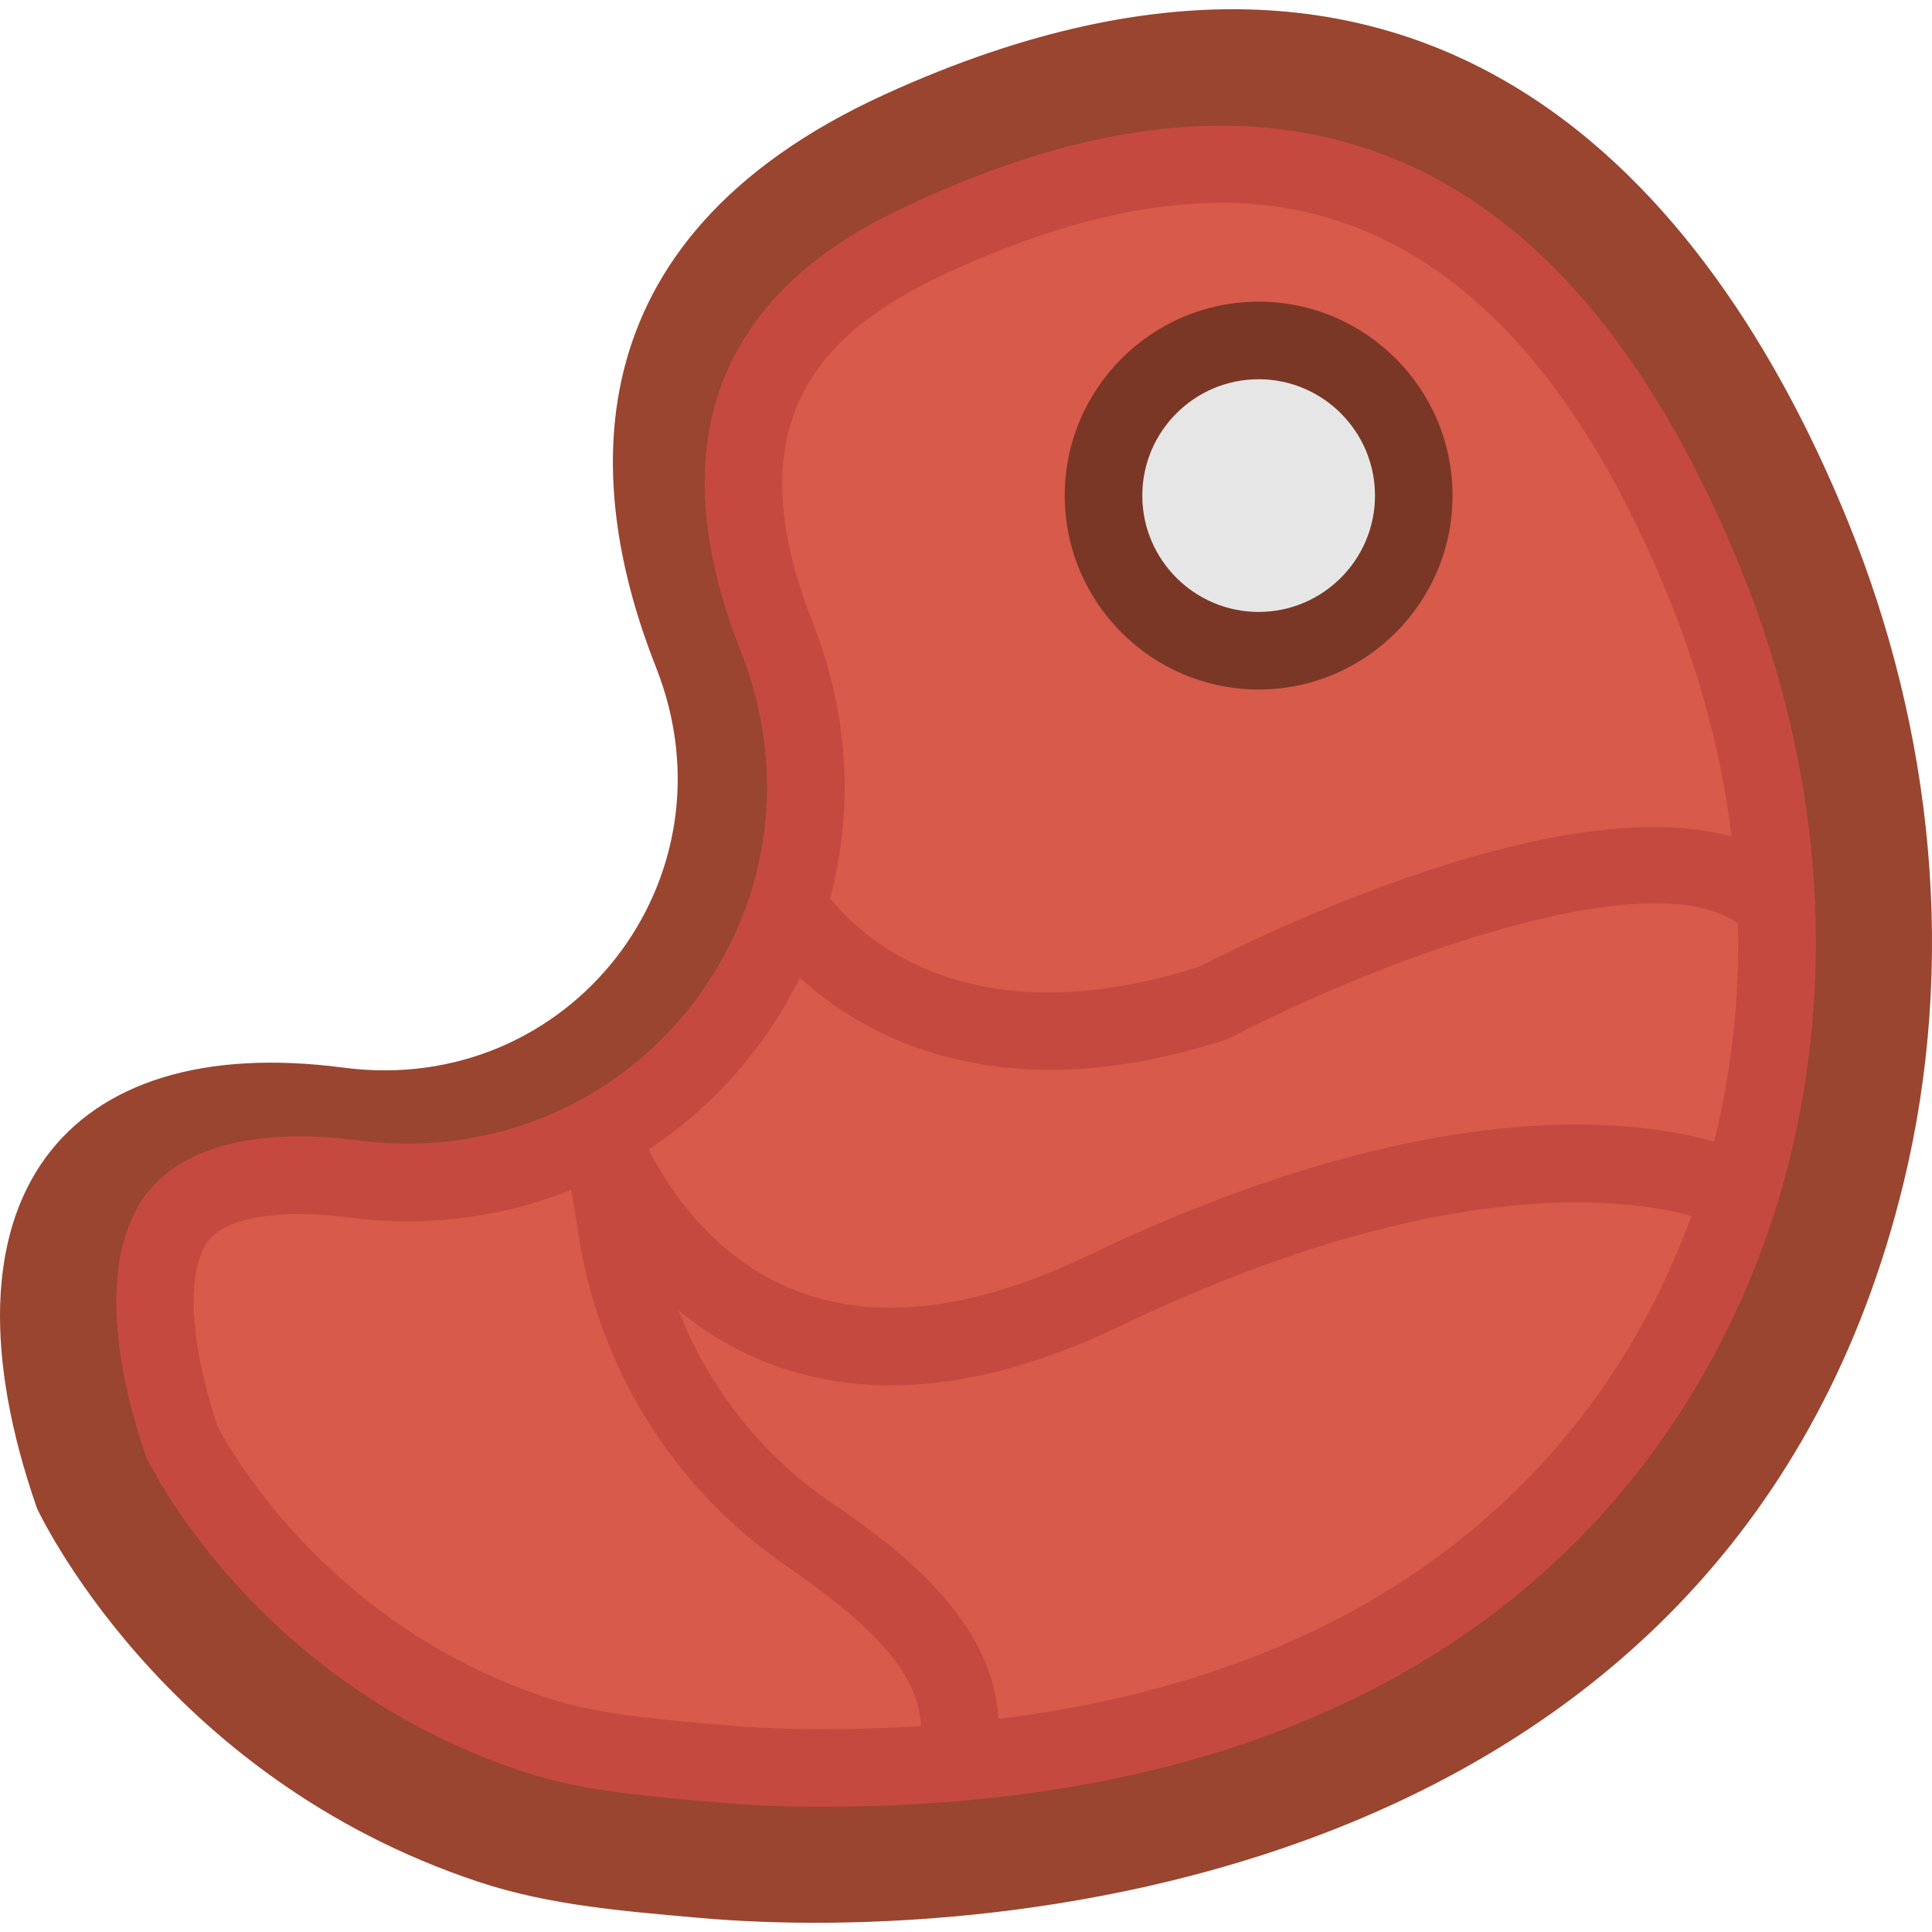
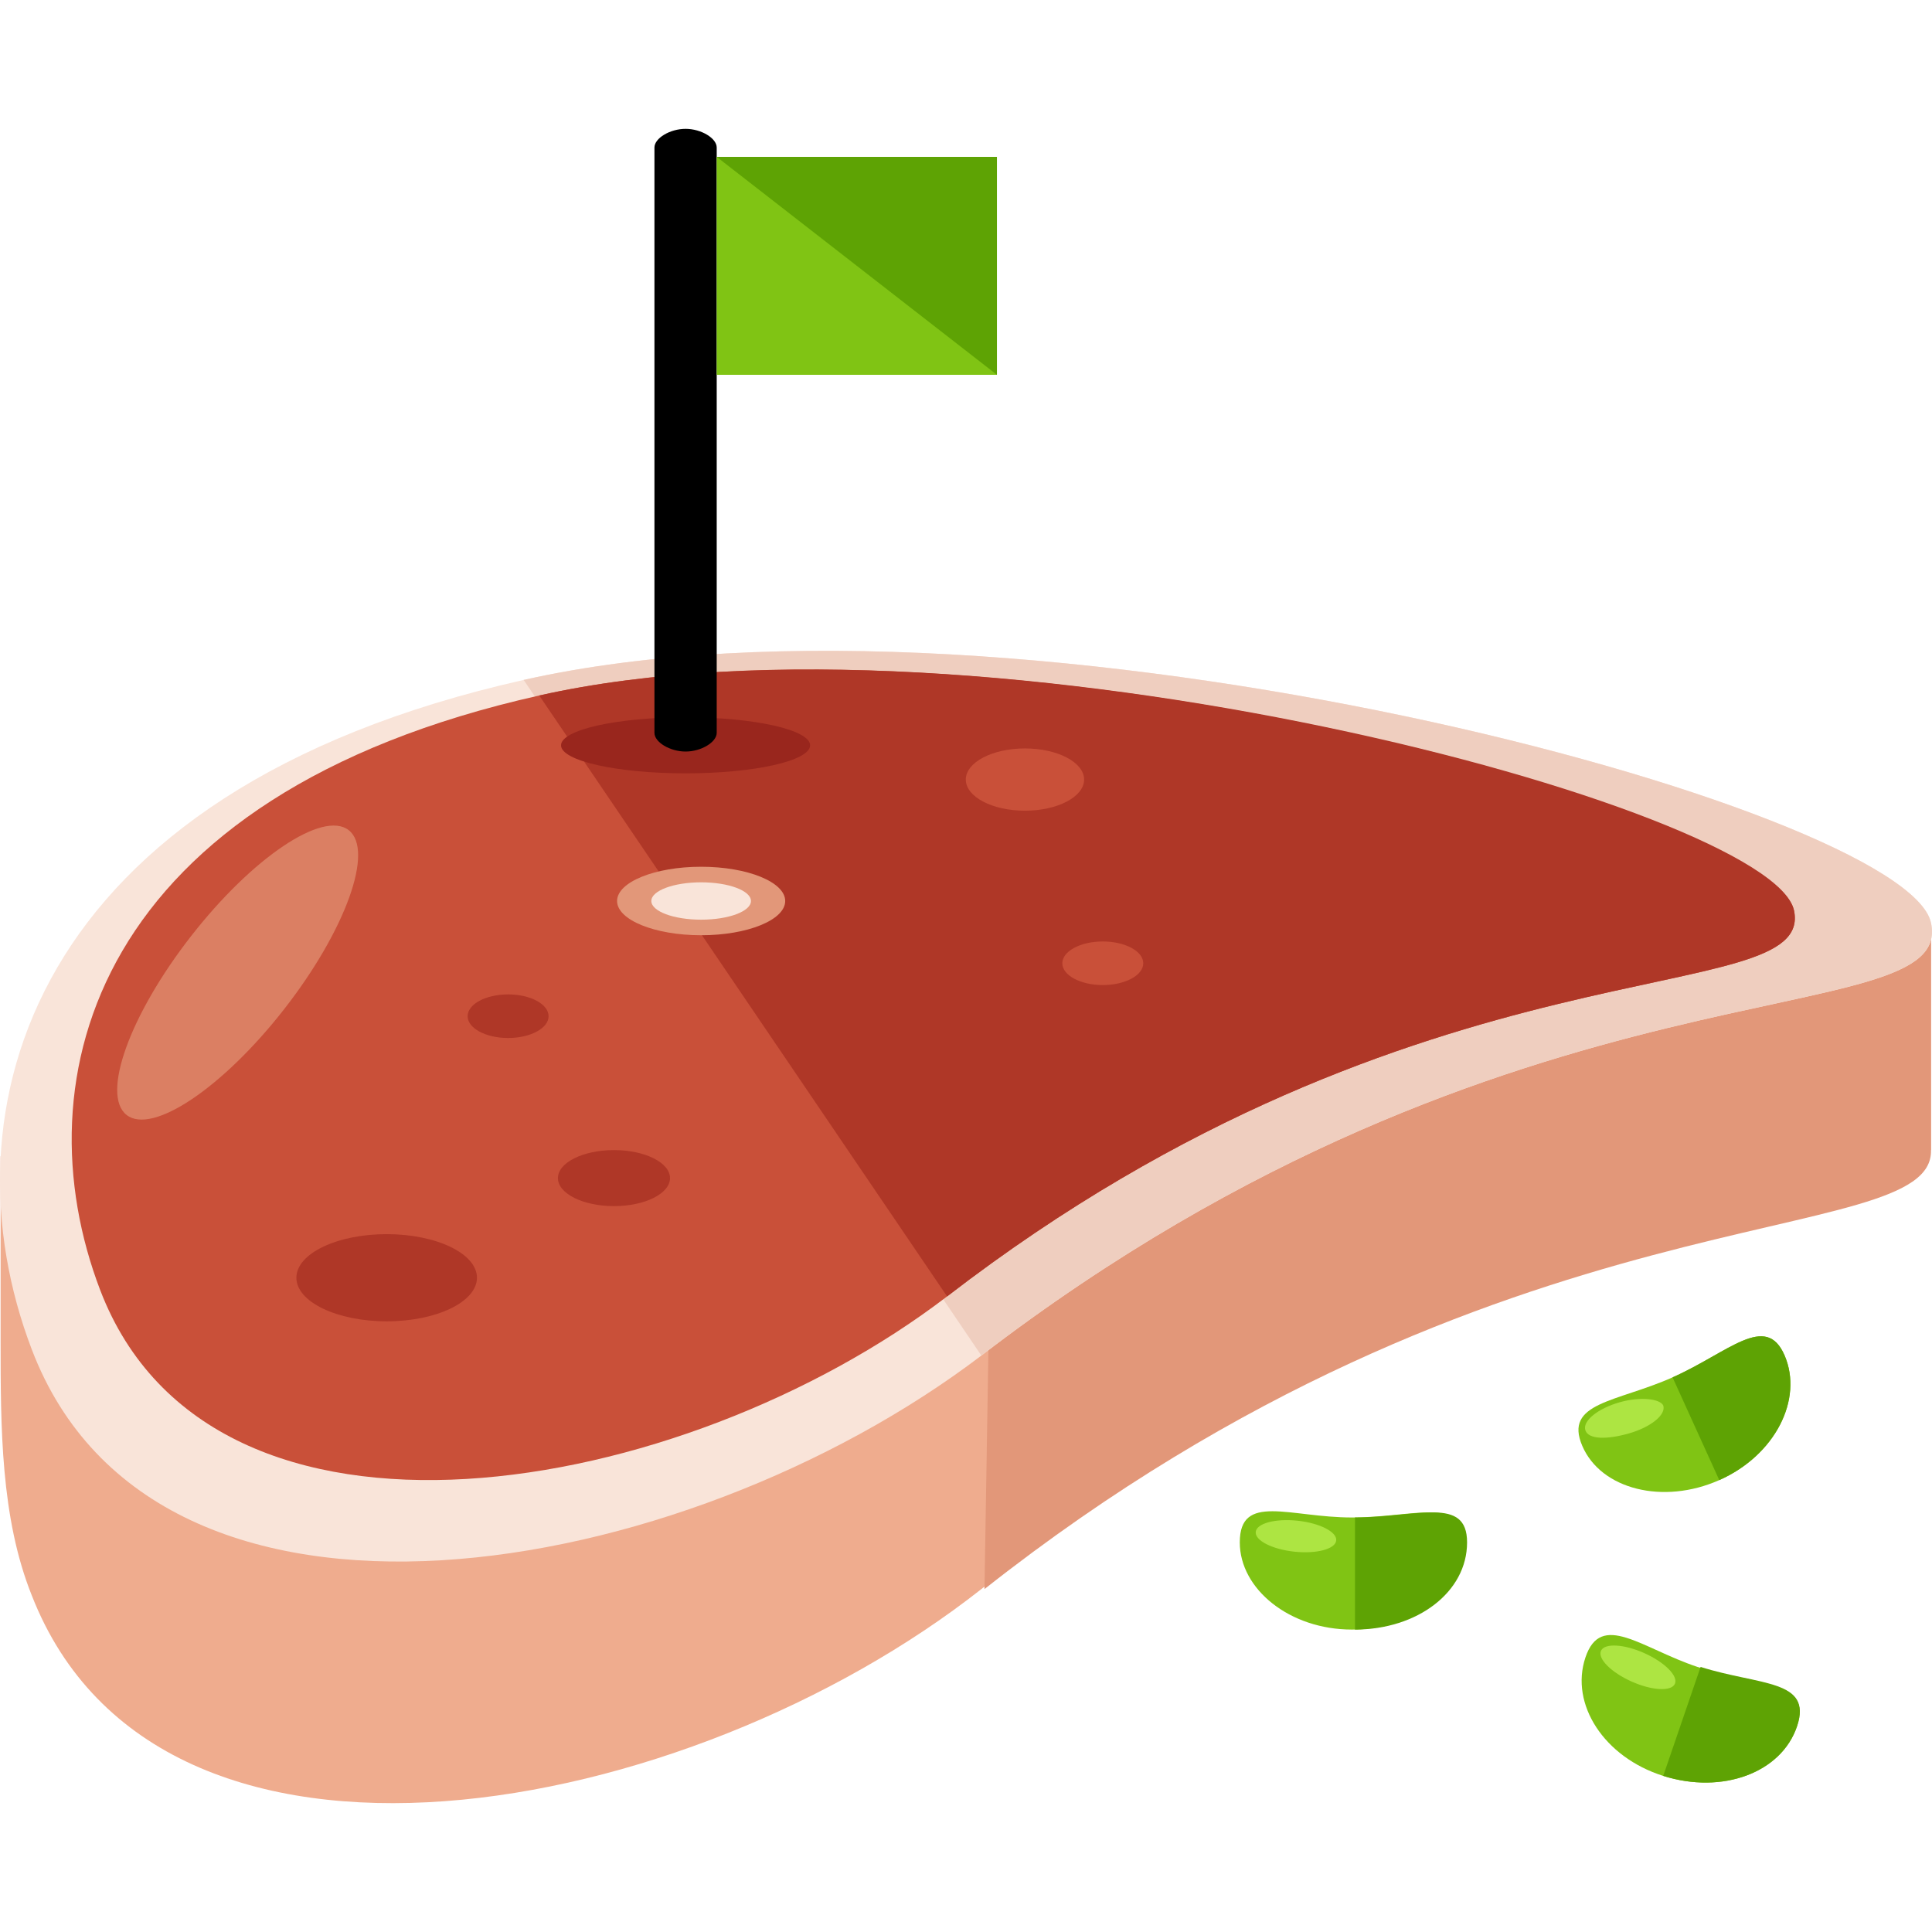
- <svg xmlns="http://www.w3.org/2000/svg" version="1.1" id="Capa_1" x="0px" y="0px" viewBox="0 0 49.818 49.818" style="enable-background:new 0 0 49.818 49.818;" xml:space="preserve">
+ <svg xmlns="http://www.w3.org/2000/svg" version="1.1" id="Layer_1" x="0px" y="0px" viewBox="0 0 496.414 496.414" style="enable-background:new 0 0 496.414 496.414;" xml:space="preserve">
+   <path style="fill:#EFAC8E;" d="M496.154,239.505l-109.6,8.8c-78.4-18.4-181.6-28.8-253.6-12c-36.8,8.8-66.4,22.4-87.2,38.4  l-45.6,22.4v47.2c0,22.4,0,45.6,8,65.6c32.8,84,168.8,57.6,244-1.6c132.8-104.8,244-86.4,243.2-112.8h0.8V239.505z" />
+   <path style="fill:#E29779;" d="M252.954,408.305c132.8-104.8,244-86.4,243.2-112.8l0,0v-56l-109.6,8.8  c-78.4-18.4-59.2-51.2-130.4-33.6" />
+   <path style="fill:#F9E4D9;" d="M496.154,237.105c6.4,29.6-106.4,5.6-244,111.2c-76.8,58.4-212,82.4-244-1.6  c-23.2-60.8-1.6-143.2,126.4-172S489.754,207.505,496.154,237.105z" />
+   <path style="fill:#EFCEBF;" d="M134.554,174.705c128-28.8,355.2,32.8,361.6,62.4s-106.4,5.6-244,111.2" />
+   <path style="fill:#C95039;" d="M460.954,233.905c5.6,26.4-95.2,4.8-217.6,99.2c-68,52-188.8,73.6-217.6-1.6  c-20.8-54.4-1.6-127.2,112.8-152.8C252.154,153.105,454.554,207.505,460.954,233.905z" />
+   <path style="fill:#AF3727;" d="M138.554,178.705c114.4-25.6,316.8,28.8,322.4,55.2s-95.2,4.8-217.6,99.2" />
+   <ellipse style="fill:#E29779;" cx="180.154" cy="231.505" rx="21.6" ry="8.8" />
+   <ellipse style="fill:#F9E4D9;" cx="180.154" cy="231.505" rx="12.8" ry="4.8" />
+   <ellipse transform="matrix(0.6149 -0.7886 0.7886 0.6149 -173.5527 144.3931)" style="fill:#DB7F63;" cx="61.068" cy="249.897" rx="46.4" ry="15.2" />
  <g>
-     <path style="fill:#994530;" d="M0.953,38.891c0,0,3.184,6.921,11.405,9.64c1.827,0.604,3.751,0.751,5.667,0.922   c7.866,0.703,26.714-0.971,31.066-18.976c1.367-5.656,0.76-11.612-1.429-17.003C44.51,5.711,37.447-4.233,22.831,2.427   c-8.328,3.795-7.696,10.279-5.913,14.787c2.157,5.456-2.243,11.081-8.06,10.316C1.669,26.584-1.825,30.904,0.953,38.891z" />
-     <g>
-       <path style="fill:#D75A4A;" d="M4.69,37.18c0.402,0.785,3.058,5.552,9.111,7.554c1.335,0.441,2.863,0.577,4.482,0.72l0.282,0.025    c0.818,0.073,1.698,0.11,2.617,0.11c18.18,0,22.854-11.218,24.02-16.041c1.134-4.693,0.706-9.703-1.235-14.488    C41.049,7.874,36.856,4.229,31.506,4.229c-2.21,0-4.683,0.615-7.349,1.83c-2.992,1.364-6.676,3.921-4.13,10.36    c1.284,3.25,0.912,6.746-1.023,9.591c-2.17,3.191-6.002,4.901-9.895,4.39c-0.493-0.065-0.966-0.099-1.404-0.099    c-1.077,0-2.502,0.198-3.173,1.143C3.765,32.524,3.823,34.609,4.69,37.18z" />
-       <path style="fill:#C64940;" d="M21.184,46.589c-0.948,0-1.858-0.038-2.706-0.114l-0.283-0.025    c-1.674-0.147-3.257-0.287-4.706-0.767c-6.376-2.108-9.188-7.073-9.688-8.047l-0.058-0.137c-0.984-2.917-0.993-5.273-0.026-6.635    c0.912-1.285,2.89-1.807,5.524-1.456c3.537,0.466,6.959-1.054,8.936-3.961c1.746-2.565,2.082-5.723,0.921-8.661    c-3.189-8.065,2.707-10.754,4.645-11.638c9.68-4.407,16.81-1.155,21.152,9.535c2.021,4.981,2.464,10.202,1.28,15.099    C44.953,34.836,40.073,46.589,21.184,46.589z M5.613,36.787c0.401,0.758,2.936,5.155,8.503,6.997    c1.229,0.406,2.699,0.536,4.256,0.673l0.284,0.025c0.788,0.07,1.639,0.106,2.527,0.106c17.469,0,21.938-10.683,23.048-15.276    c1.084-4.487,0.672-9.286-1.19-13.877C40.29,8.663,36.409,5.229,31.506,5.229c-2.067,0-4.4,0.585-6.934,1.74    c-3.02,1.376-5.81,3.532-3.615,9.083c1.408,3.563,0.998,7.398-1.126,10.521c-2.404,3.534-6.563,5.386-10.852,4.818    c-1.793-0.236-3.197,0.019-3.632,0.632C4.912,32.636,4.756,34.207,5.613,36.787z" />
-     </g>
-     <g>
-       <circle style="fill:#E6E6E6;" cx="32.455" cy="12.779" r="4" />
-       <path style="fill:#7A3726;" d="M32.455,17.779c-2.757,0-5-2.243-5-5s2.243-5,5-5s5,2.243,5,5S35.212,17.779,32.455,17.779z     M32.455,9.779c-1.654,0-3,1.346-3,3s1.346,3,3,3s3-1.346,3-3S34.109,9.779,32.455,9.779z" />
-     </g>
-     <path style="fill:#C64940;" d="M25.617,45.684l-1.941-0.479c0.435-1.761-1.063-3.216-3.446-4.859   c-2.875-1.984-4.817-5.117-5.327-8.595c-0.186-1.266-0.425-2.285-0.428-2.295l1.922-0.548c0.01,0.028,1.09,3.104,3.978,4.314   c2.094,0.877,4.667,0.598,7.648-0.832c11.578-5.554,17.102-2.646,17.332-2.52l-0.967,1.752c-0.04-0.021-4.97-2.48-15.5,2.57   c-3.53,1.694-6.662,1.984-9.312,0.863c-0.801-0.339-1.49-0.779-2.078-1.265c0.769,1.974,2.11,3.695,3.867,4.907   C23.149,39.931,26.472,42.222,25.617,45.684z" />
-     <path style="fill:#C64940;" d="M27.074,27.586c-5.37,0-7.605-3.694-7.633-3.74l1.727-1.01l-0.863,0.505l0.859-0.511   c0.108,0.179,2.714,4.335,9.738,2.105c1.54-0.794,12.038-6.002,15.619-2.289l-1.439,1.389c-1.979-2.052-9.229,0.576-13.332,2.714   l-0.154,0.064C29.892,27.364,28.389,27.586,27.074,27.586z" />
+     <ellipse style="fill:#AF3727;" cx="157.754" cy="302.705" rx="14.4" ry="7.2" />
+     <ellipse style="fill:#AF3727;" cx="99.354" cy="328.305" rx="23.2" ry="11.2" />
+     <ellipse style="fill:#AF3727;" cx="130.554" cy="261.105" rx="10.4" ry="5.6" />
  </g>
+   <g>
+     <ellipse style="fill:#C95039;" cx="283.354" cy="247.505" rx="10.4" ry="5.6" />
+     <ellipse style="fill:#C95039;" cx="263.354" cy="200.305" rx="15.2" ry="8" />
+   </g>
+   <path style="fill:#80C414;" d="M376.154,396.305c0,12.8-12.8,22.4-28.8,22.4s-28.8-10.4-28.8-22.4c0-12.8,12.8-6.4,28.8-6.4  S376.154,384.305,376.154,396.305z" />
+   <path style="fill:#5EA304;" d="M348.154,389.905c16,0,28.8-5.6,28.8,6.4c0,12.8-12.8,22.4-28.8,22.4" />
+   <ellipse transform="matrix(0.1067 -0.9943 0.9943 0.1067 -95.0068 683.6891)" style="fill:#ADE542;" cx="332.988" cy="394.718" rx="4" ry="10.4" />
+   <path style="fill:#80C414;" d="M461.754,443.505c-4,12-19.2,17.6-34.4,12.8c-15.2-4.8-24-18.4-20-30.4s14.4-2.4,28.8,2.4  C451.354,433.105,465.754,431.505,461.754,443.505z" />
+   <path style="fill:#5EA304;" d="M436.954,428.305c15.2,4.8,28.8,3.2,24.8,15.2s-19.2,17.6-34.4,12.8" />
+   <ellipse transform="matrix(0.4079 -0.913 0.913 0.4079 -141.9469 637.9137)" style="fill:#ADE542;" cx="420.868" cy="428.4" rx="4" ry="10.4" />
+   <path style="fill:#80C414;" d="M458.554,348.305c4.8,11.2-2.4,25.6-16.8,32s-30.4,2.4-35.2-8.8s8.8-11.2,23.2-17.6  C444.154,347.505,453.754,337.105,458.554,348.305z" />
+   <path style="fill:#5EA304;" d="M429.754,353.905c14.4-6.4,24-16.8,28.8-5.6c4.8,11.2-2.4,25.6-16.8,32" />
+   <path style="fill:#ADE542;" d="M427.354,361.105c0.8,2.4-3.2,5.6-8.8,7.2c-5.6,1.6-10.4,1.6-11.2-0.8c-0.8-2.4,3.2-5.6,8.8-7.2  C421.754,358.705,426.554,359.505,427.354,361.105z" />
+   <ellipse style="fill:#99261D;" cx="176.154" cy="191.505" rx="32" ry="7.2" />
+   <path d="M184.154,188.305c0,2.4-4,4.8-8,4.8l0,0c-4,0-8-2.4-8-4.8v-150.4c0-2.4,4-4.8,8-4.8l0,0c4,0,8,2.4,8,4.8V188.305z" />
+   <rect x="184.154" y="40.305" style="fill:#80C414;" width="72" height="56" />
+   <polyline style="fill:#5EA304;" points="184.154,40.305 256.154,40.305 256.154,96.305 " />
  <g>
</g>
  <g>
</g>
  <g>
</g>
  <g>
</g>
  <g>
</g>
  <g>
</g>
  <g>
</g>
  <g>
</g>
  <g>
</g>
  <g>
</g>
  <g>
</g>
  <g>
</g>
  <g>
</g>
  <g>
</g>
  <g>
</g>
</svg>
